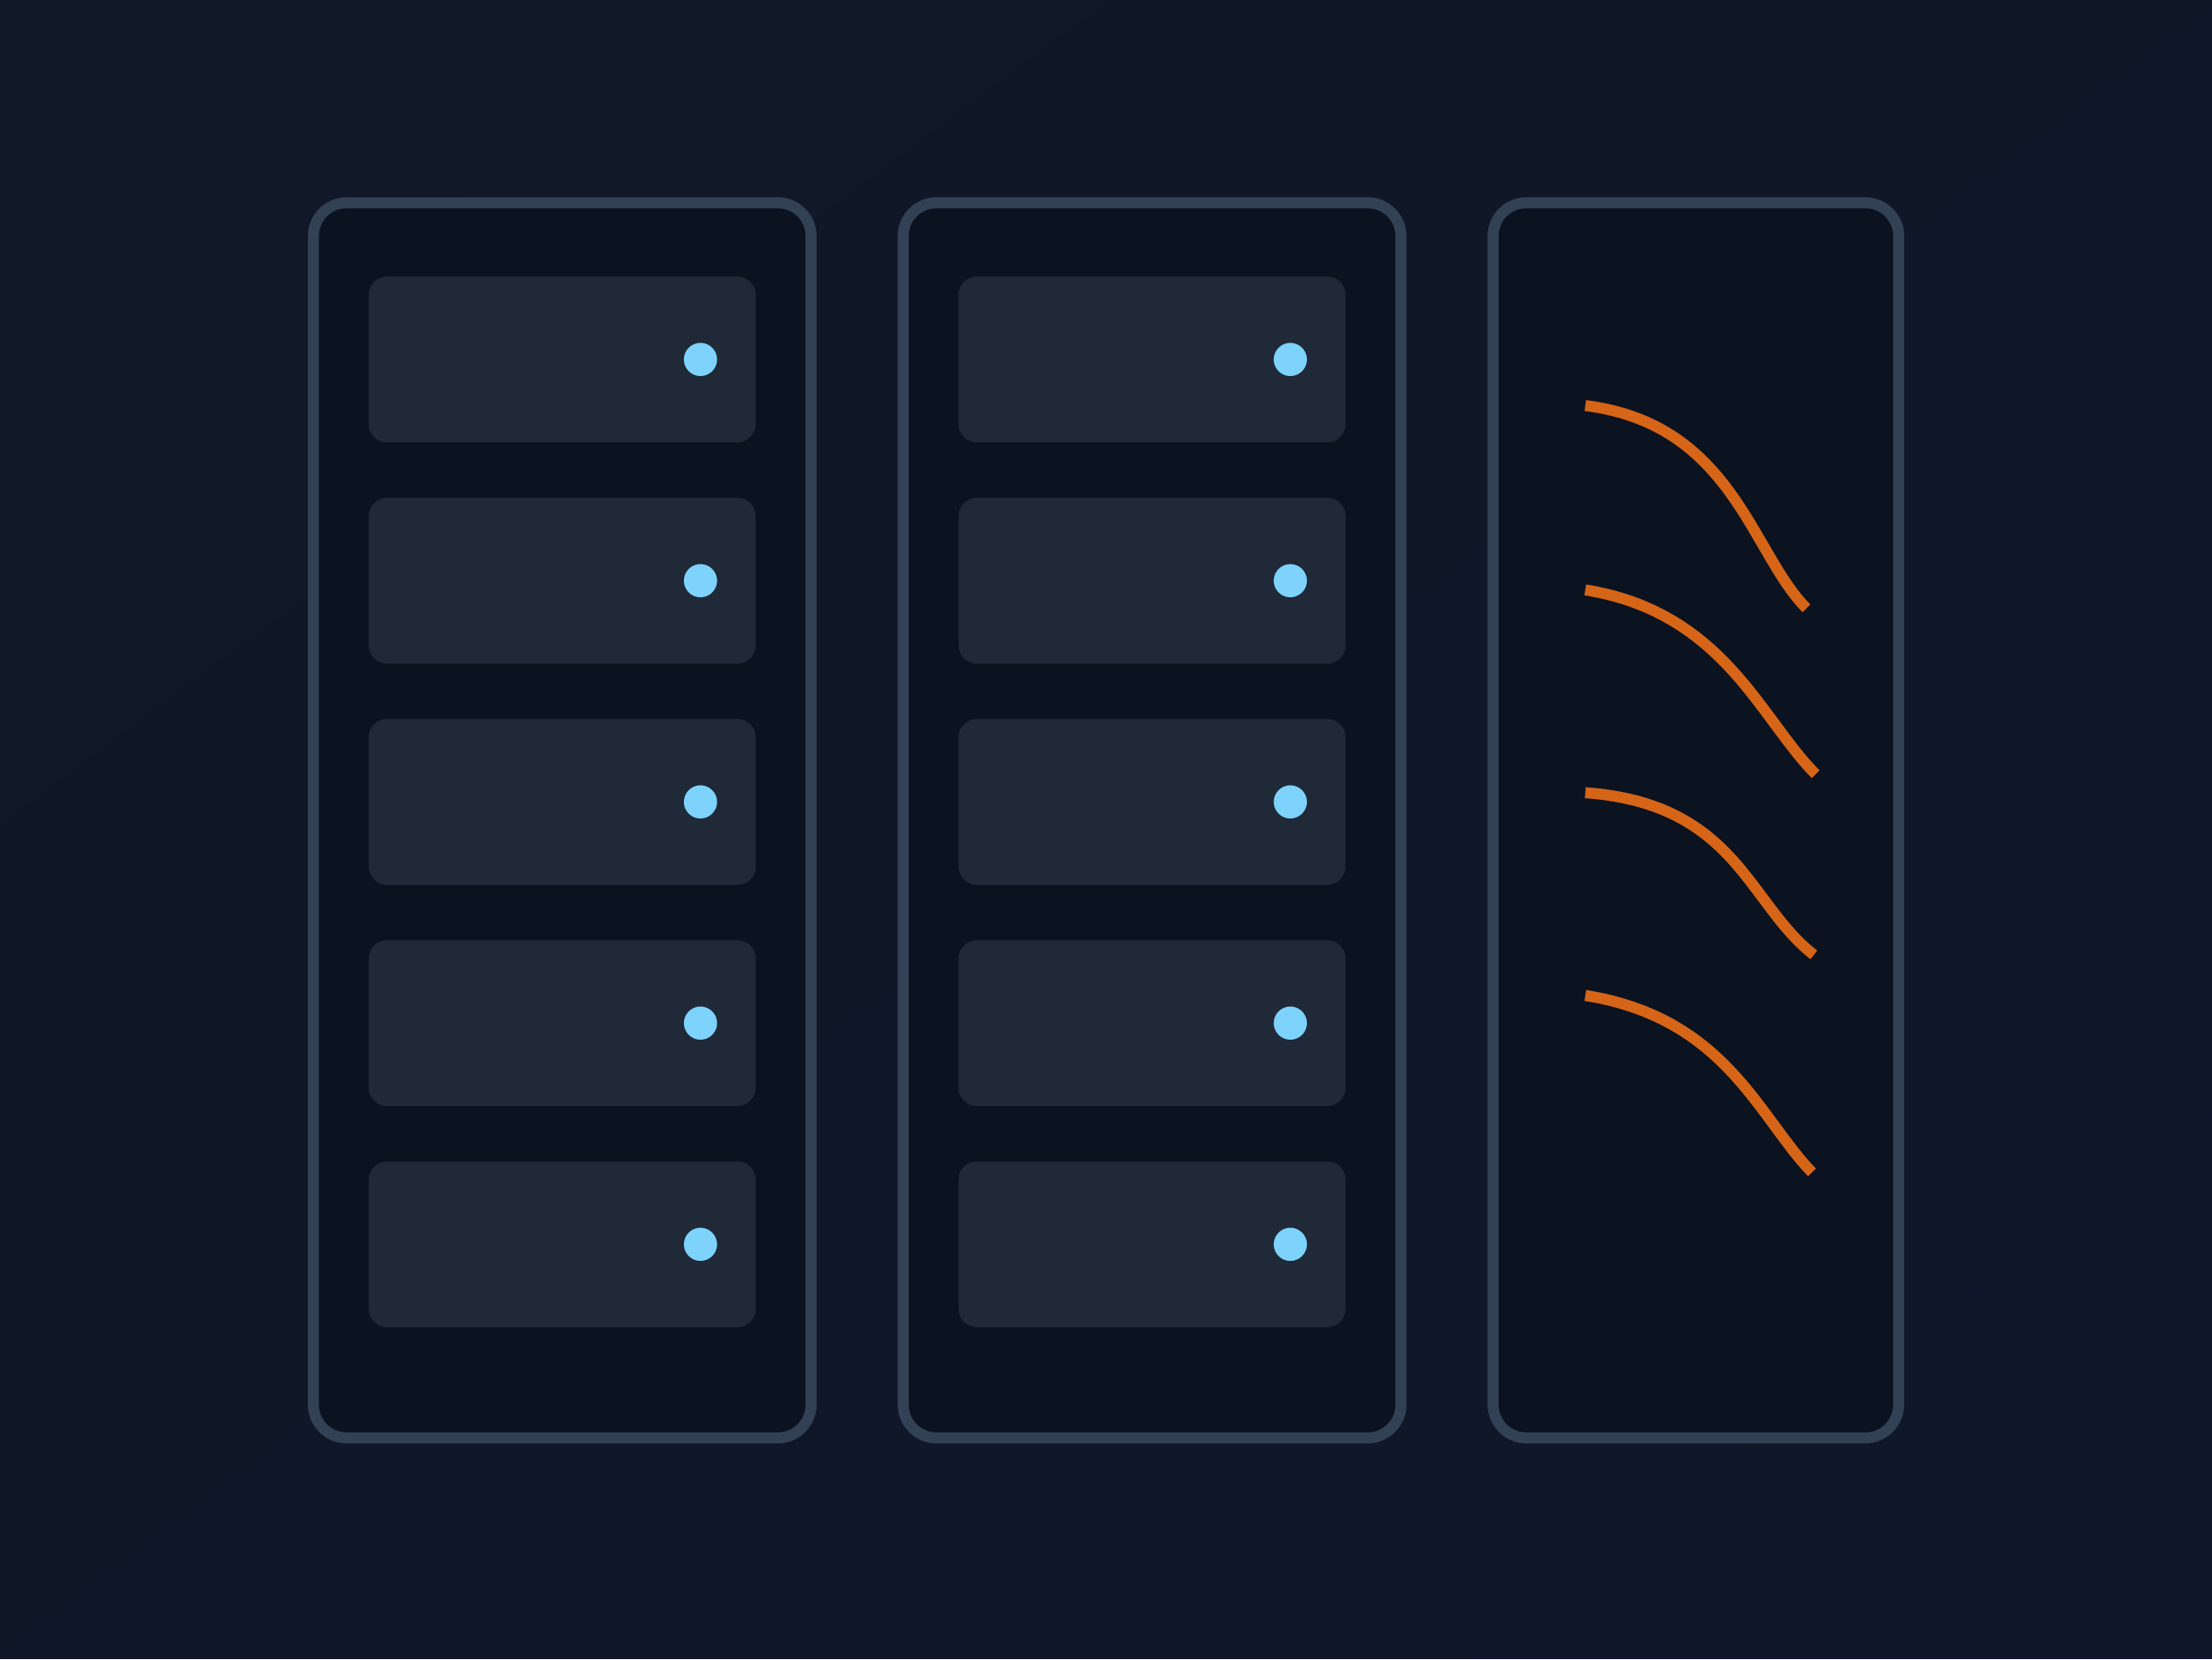
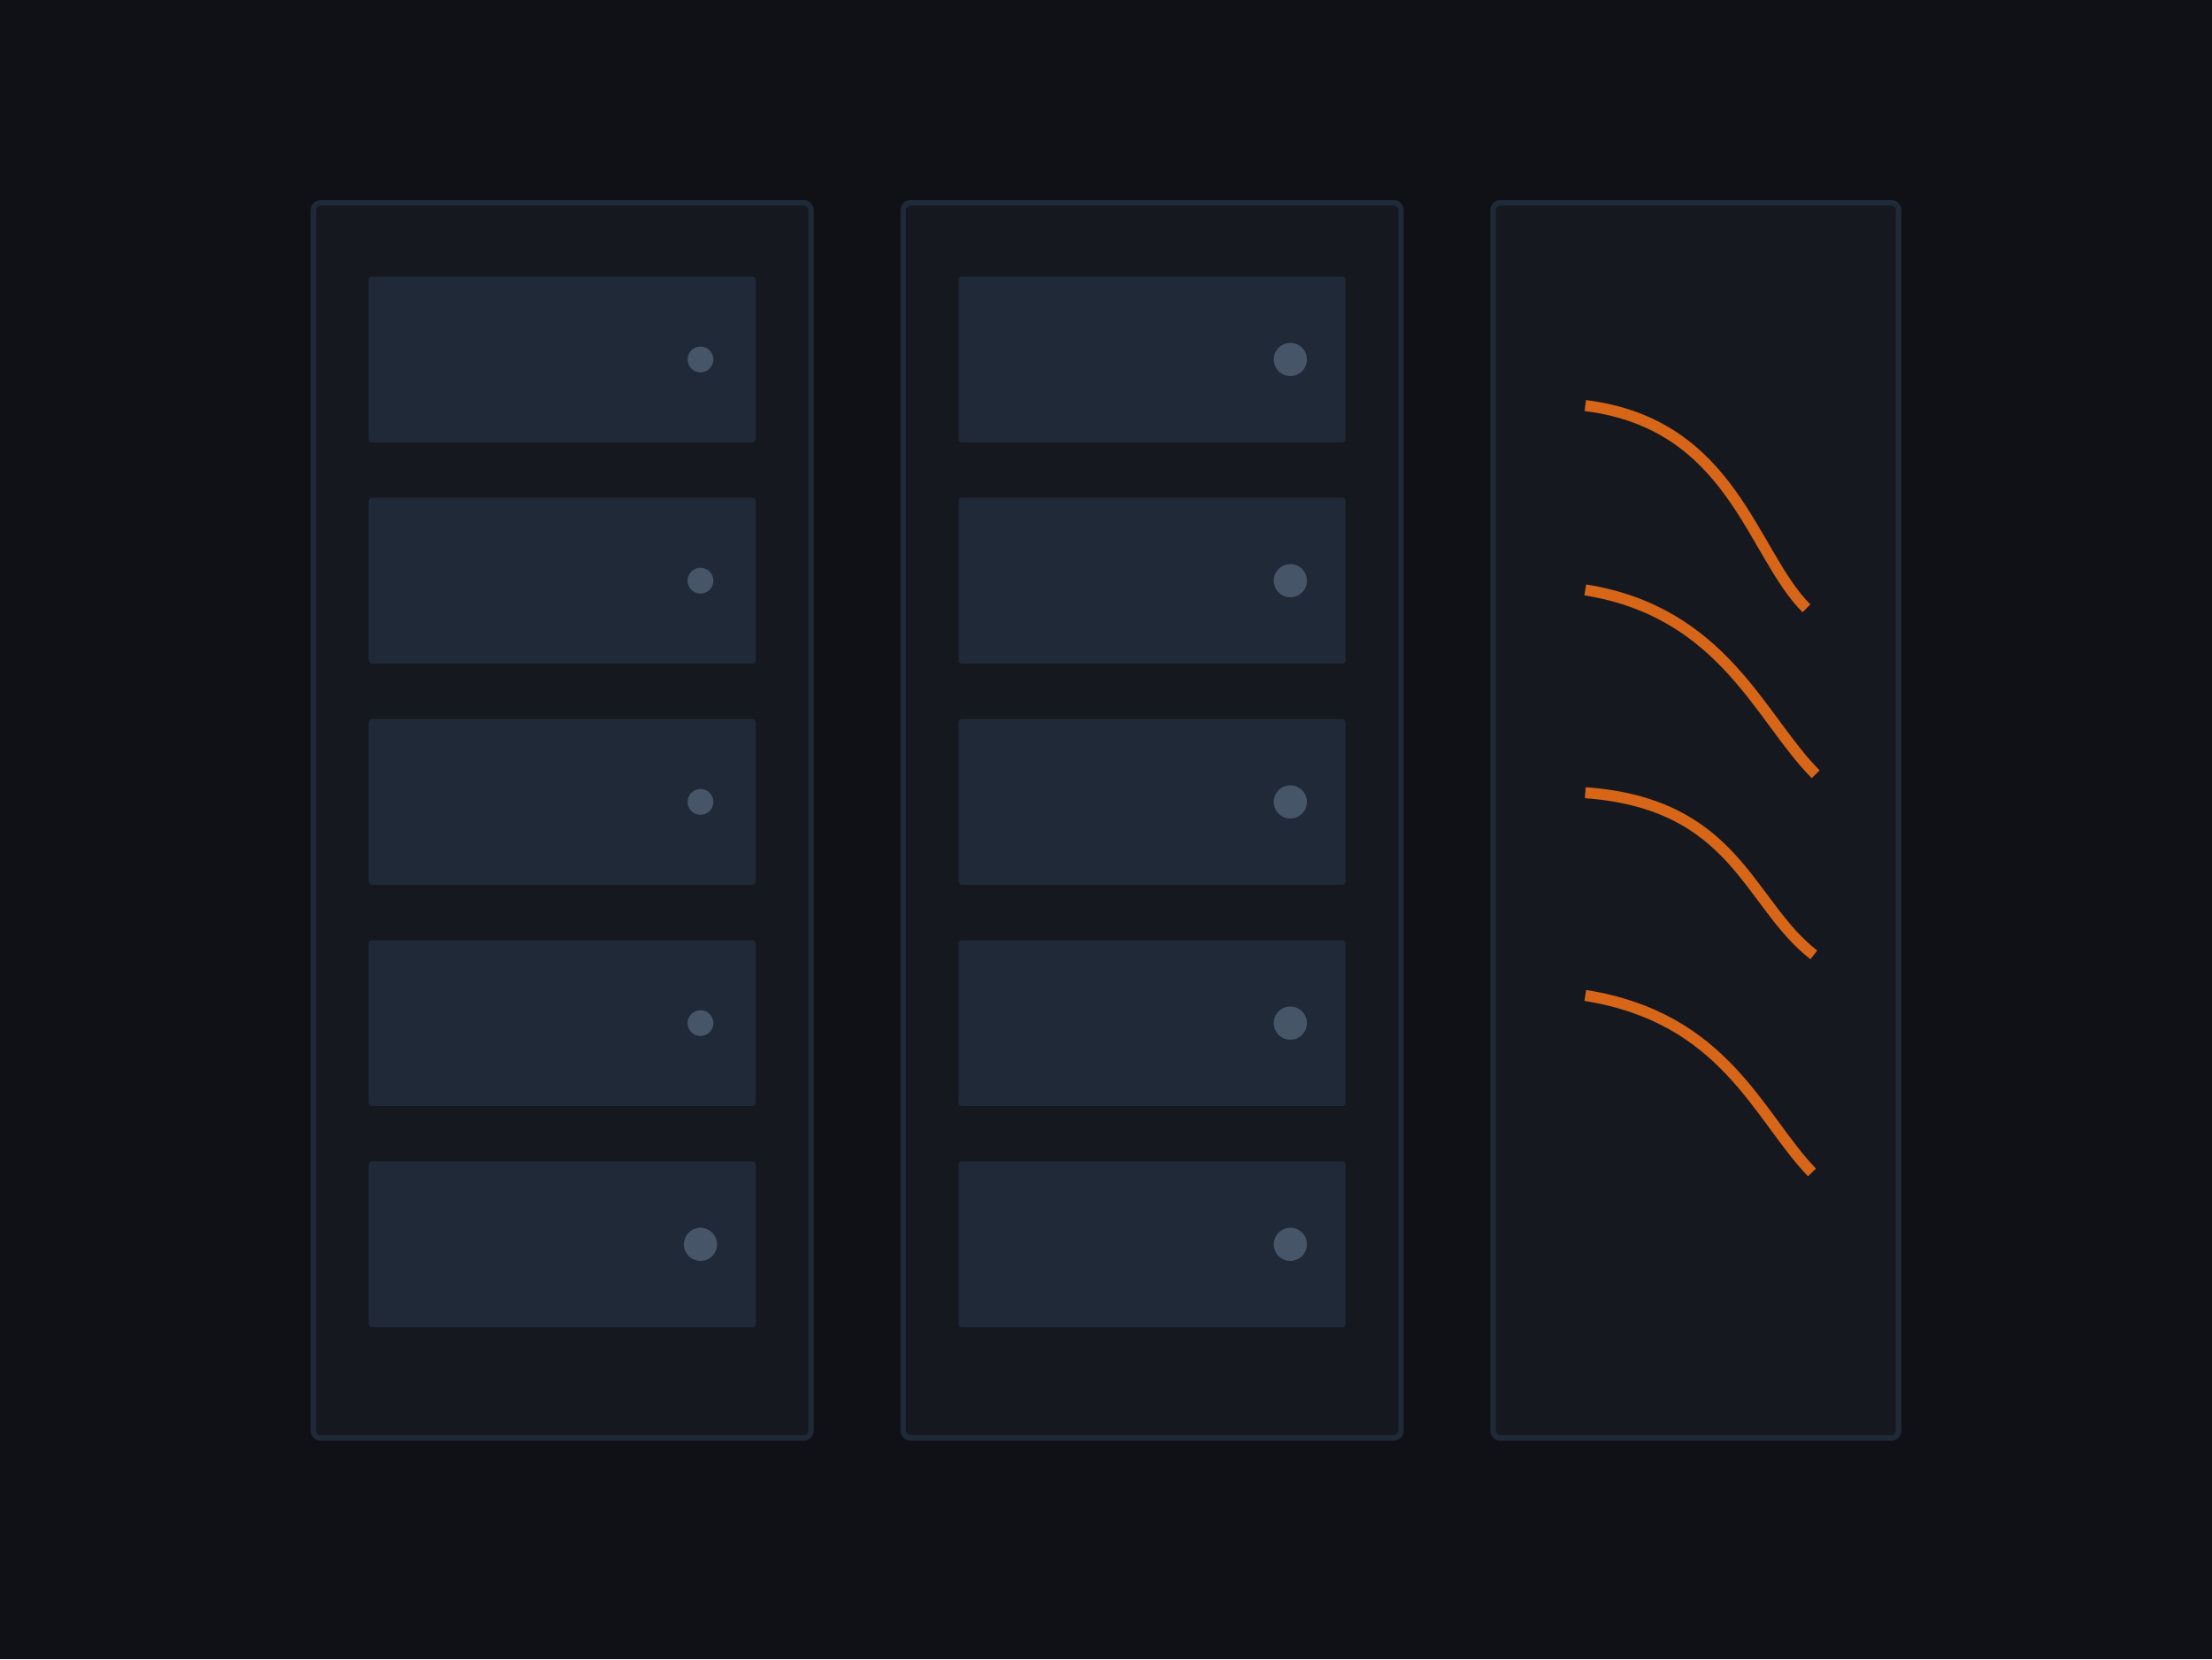
<svg xmlns="http://www.w3.org/2000/svg" viewBox="0 0 1200 900" role="img" aria-label="Server rack illustration">
-   <defs>
-     <linearGradient id="bg" x1="0%" y1="0%" x2="100%" y2="100%">
-       <stop offset="0%" stop-color="#111827" />
-       <stop offset="100%" stop-color="#0f172a" />
-     </linearGradient>
-   </defs>
-   <rect width="1200" height="900" fill="url(#bg)" />
+   <rect width="1200" height="900" fill="#0f1117" />
  <g>
-     <rect x="170" y="110" width="270" height="670" rx="18" fill="#0b1220" stroke="#334155" stroke-width="6" />
-     <rect x="490" y="110" width="270" height="670" rx="18" fill="#0b1220" stroke="#334155" stroke-width="6" />
-     <rect x="810" y="110" width="220" height="670" rx="18" fill="#0b1220" stroke="#334155" stroke-width="6" />
+     <rect x="170" y="110" width="270" height="670" rx="4" fill="#16181f" stroke="#1f2937" stroke-width="3" />
+     <rect x="490" y="110" width="270" height="670" rx="4" fill="#16181f" stroke="#1f2937" stroke-width="3" />
+     <rect x="810" y="110" width="220" height="670" rx="4" fill="#16181f" stroke="#1f2937" stroke-width="3" />
  </g>
  <g fill="#1f2937">
-     <rect x="200" y="150" width="210" height="90" rx="10" />
-     <rect x="200" y="270" width="210" height="90" rx="10" />
-     <rect x="200" y="390" width="210" height="90" rx="10" />
-     <rect x="200" y="510" width="210" height="90" rx="10" />
-     <rect x="200" y="630" width="210" height="90" rx="10" />
-     <rect x="520" y="150" width="210" height="90" rx="10" />
-     <rect x="520" y="270" width="210" height="90" rx="10" />
-     <rect x="520" y="390" width="210" height="90" rx="10" />
-     <rect x="520" y="510" width="210" height="90" rx="10" />
-     <rect x="520" y="630" width="210" height="90" rx="10" />
+     <rect x="200" y="150" width="210" height="90" rx="2" />
+     <rect x="200" y="270" width="210" height="90" rx="2" />
+     <rect x="200" y="390" width="210" height="90" rx="2" />
+     <rect x="200" y="510" width="210" height="90" rx="2" />
+     <rect x="200" y="630" width="210" height="90" rx="2" />
+     <rect x="520" y="150" width="210" height="90" rx="2" />
+     <rect x="520" y="270" width="210" height="90" rx="2" />
+     <rect x="520" y="390" width="210" height="90" rx="2" />
+     <rect x="520" y="510" width="210" height="90" rx="2" />
+     <rect x="520" y="630" width="210" height="90" rx="2" />
  </g>
-   <g fill="#7dd3fc">
-     <circle cx="380" cy="195" r="9" />
-     <circle cx="380" cy="315" r="9" />
-     <circle cx="380" cy="435" r="9" />
-     <circle cx="380" cy="555" r="9" />
+   <g fill="#475569">
+     <circle cx="380" cy="195" r="7" />
+     <circle cx="380" cy="315" r="7" />
+     <circle cx="380" cy="435" r="7" />
+     <circle cx="380" cy="555" r="7" />
    <circle cx="380" cy="675" r="9" />
    <circle cx="700" cy="195" r="9" />
    <circle cx="700" cy="315" r="9" />
    <circle cx="700" cy="435" r="9" />
    <circle cx="700" cy="555" r="9" />
    <circle cx="700" cy="675" r="9" />
  </g>
  <g stroke="#f97316" stroke-width="6" fill="none" opacity="0.85">
    <path d="M860 220c80 10 90 80 120 110" />
    <path d="M860 320c75 12 95 70 125 100" />
    <path d="M860 430c82 6 88 60 124 88" />
    <path d="M860 540c76 12 94 66 123 96" />
  </g>
</svg>
